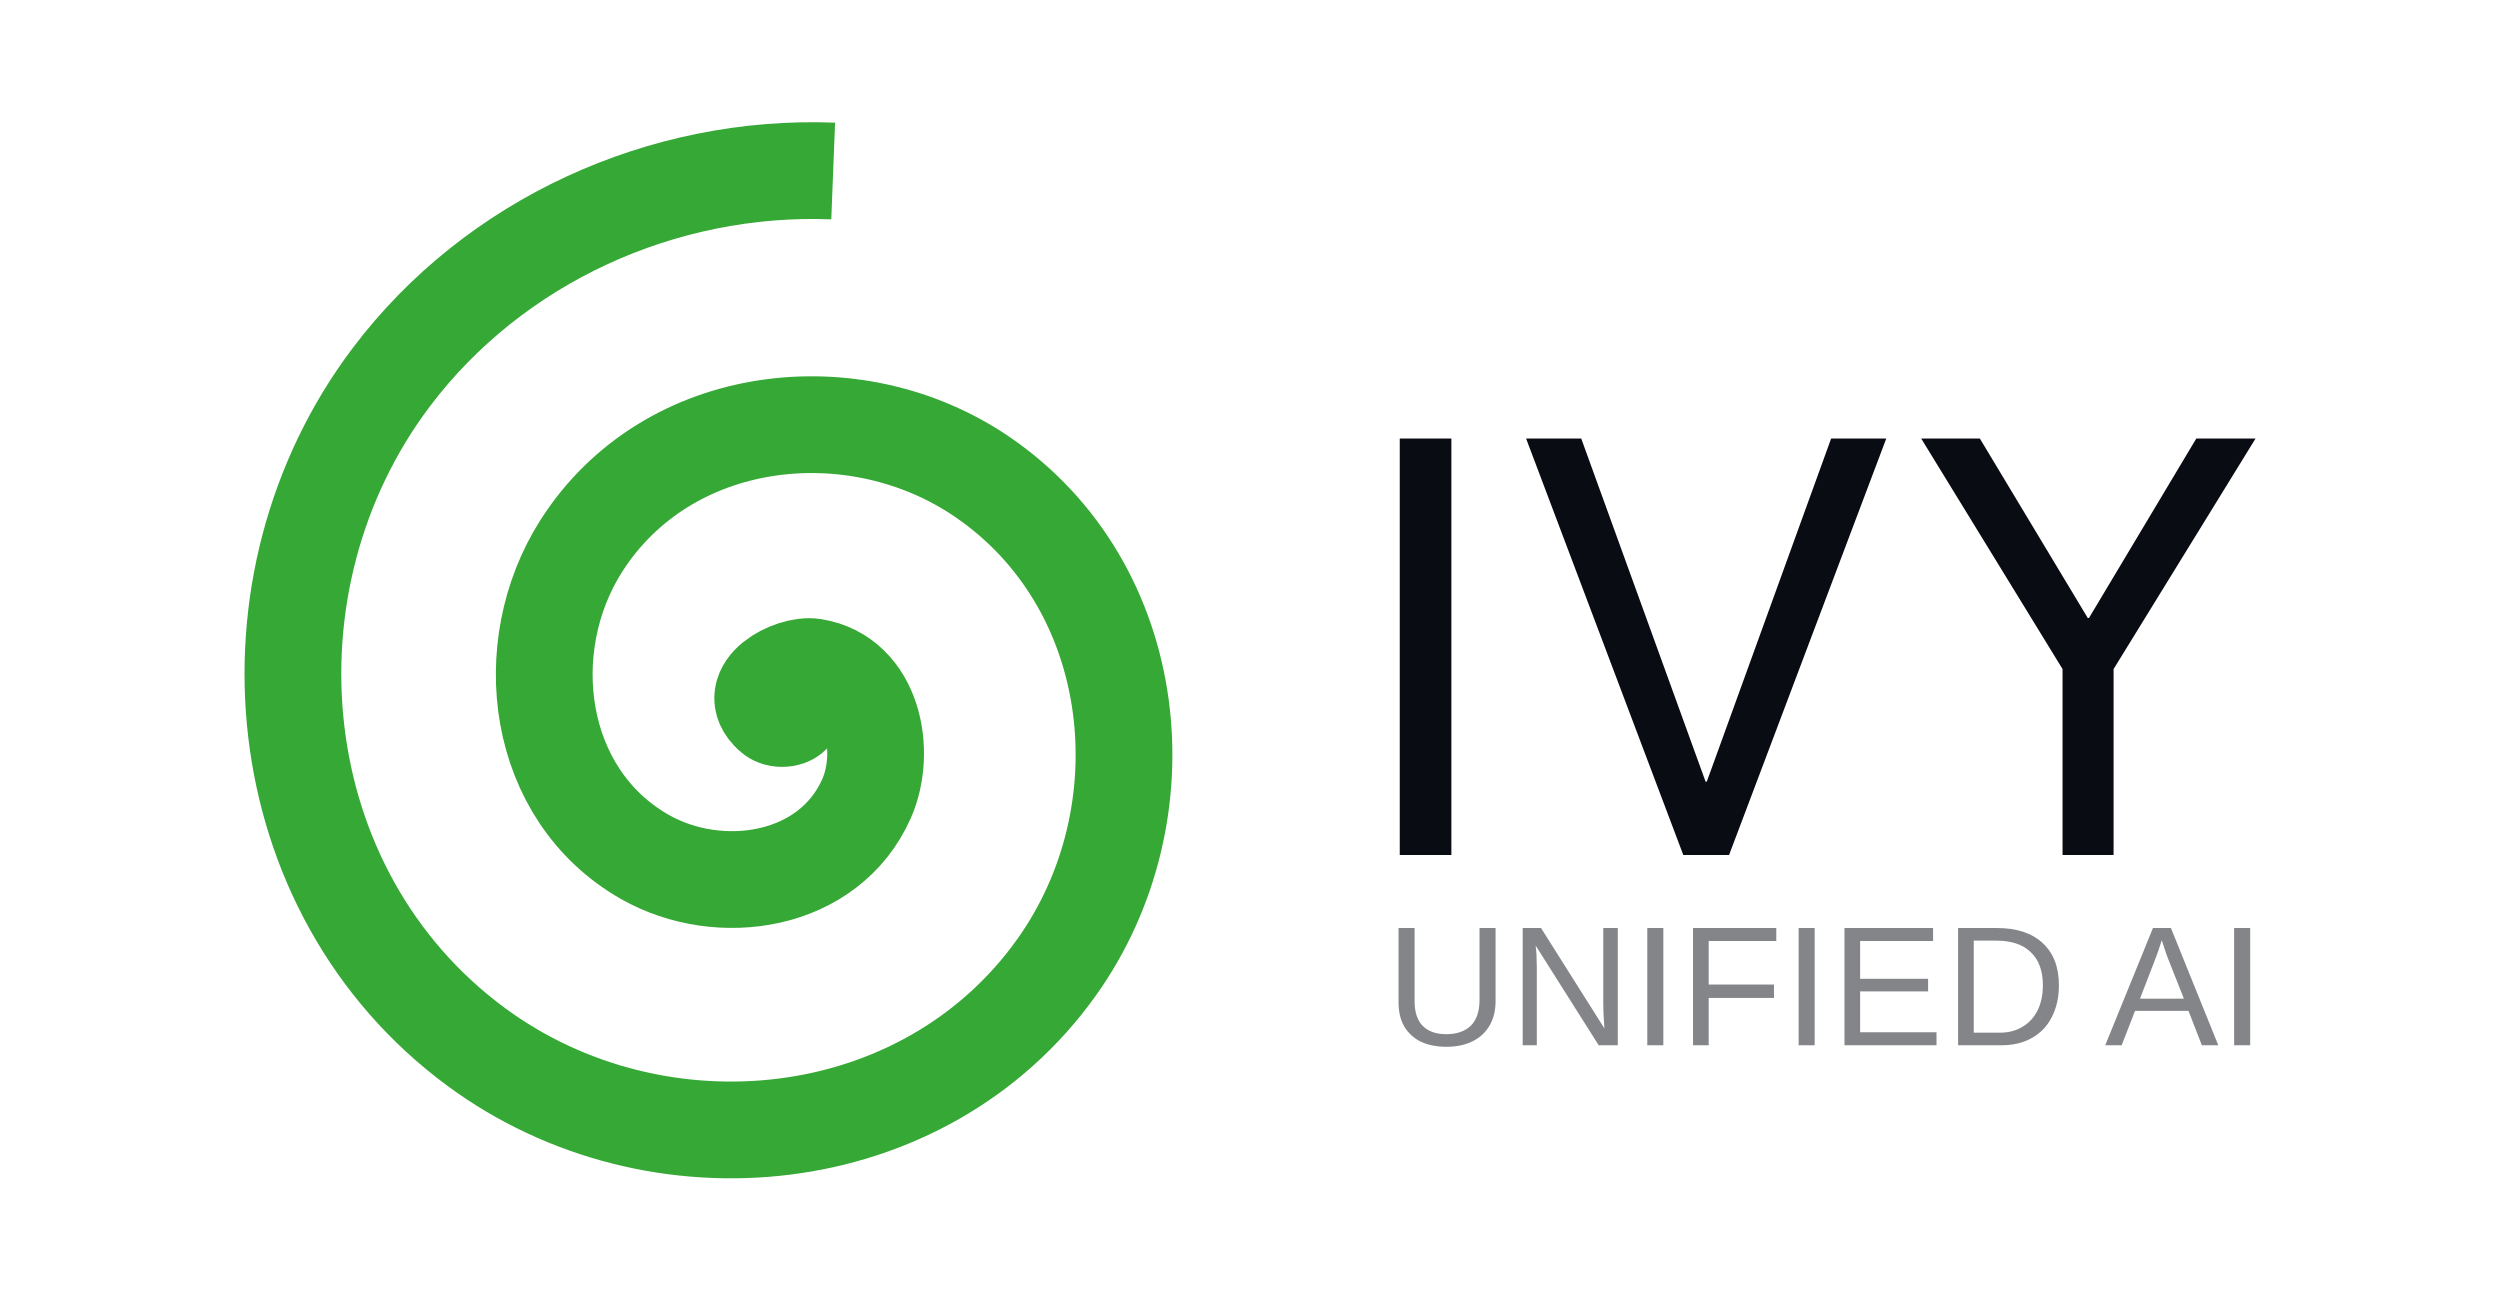
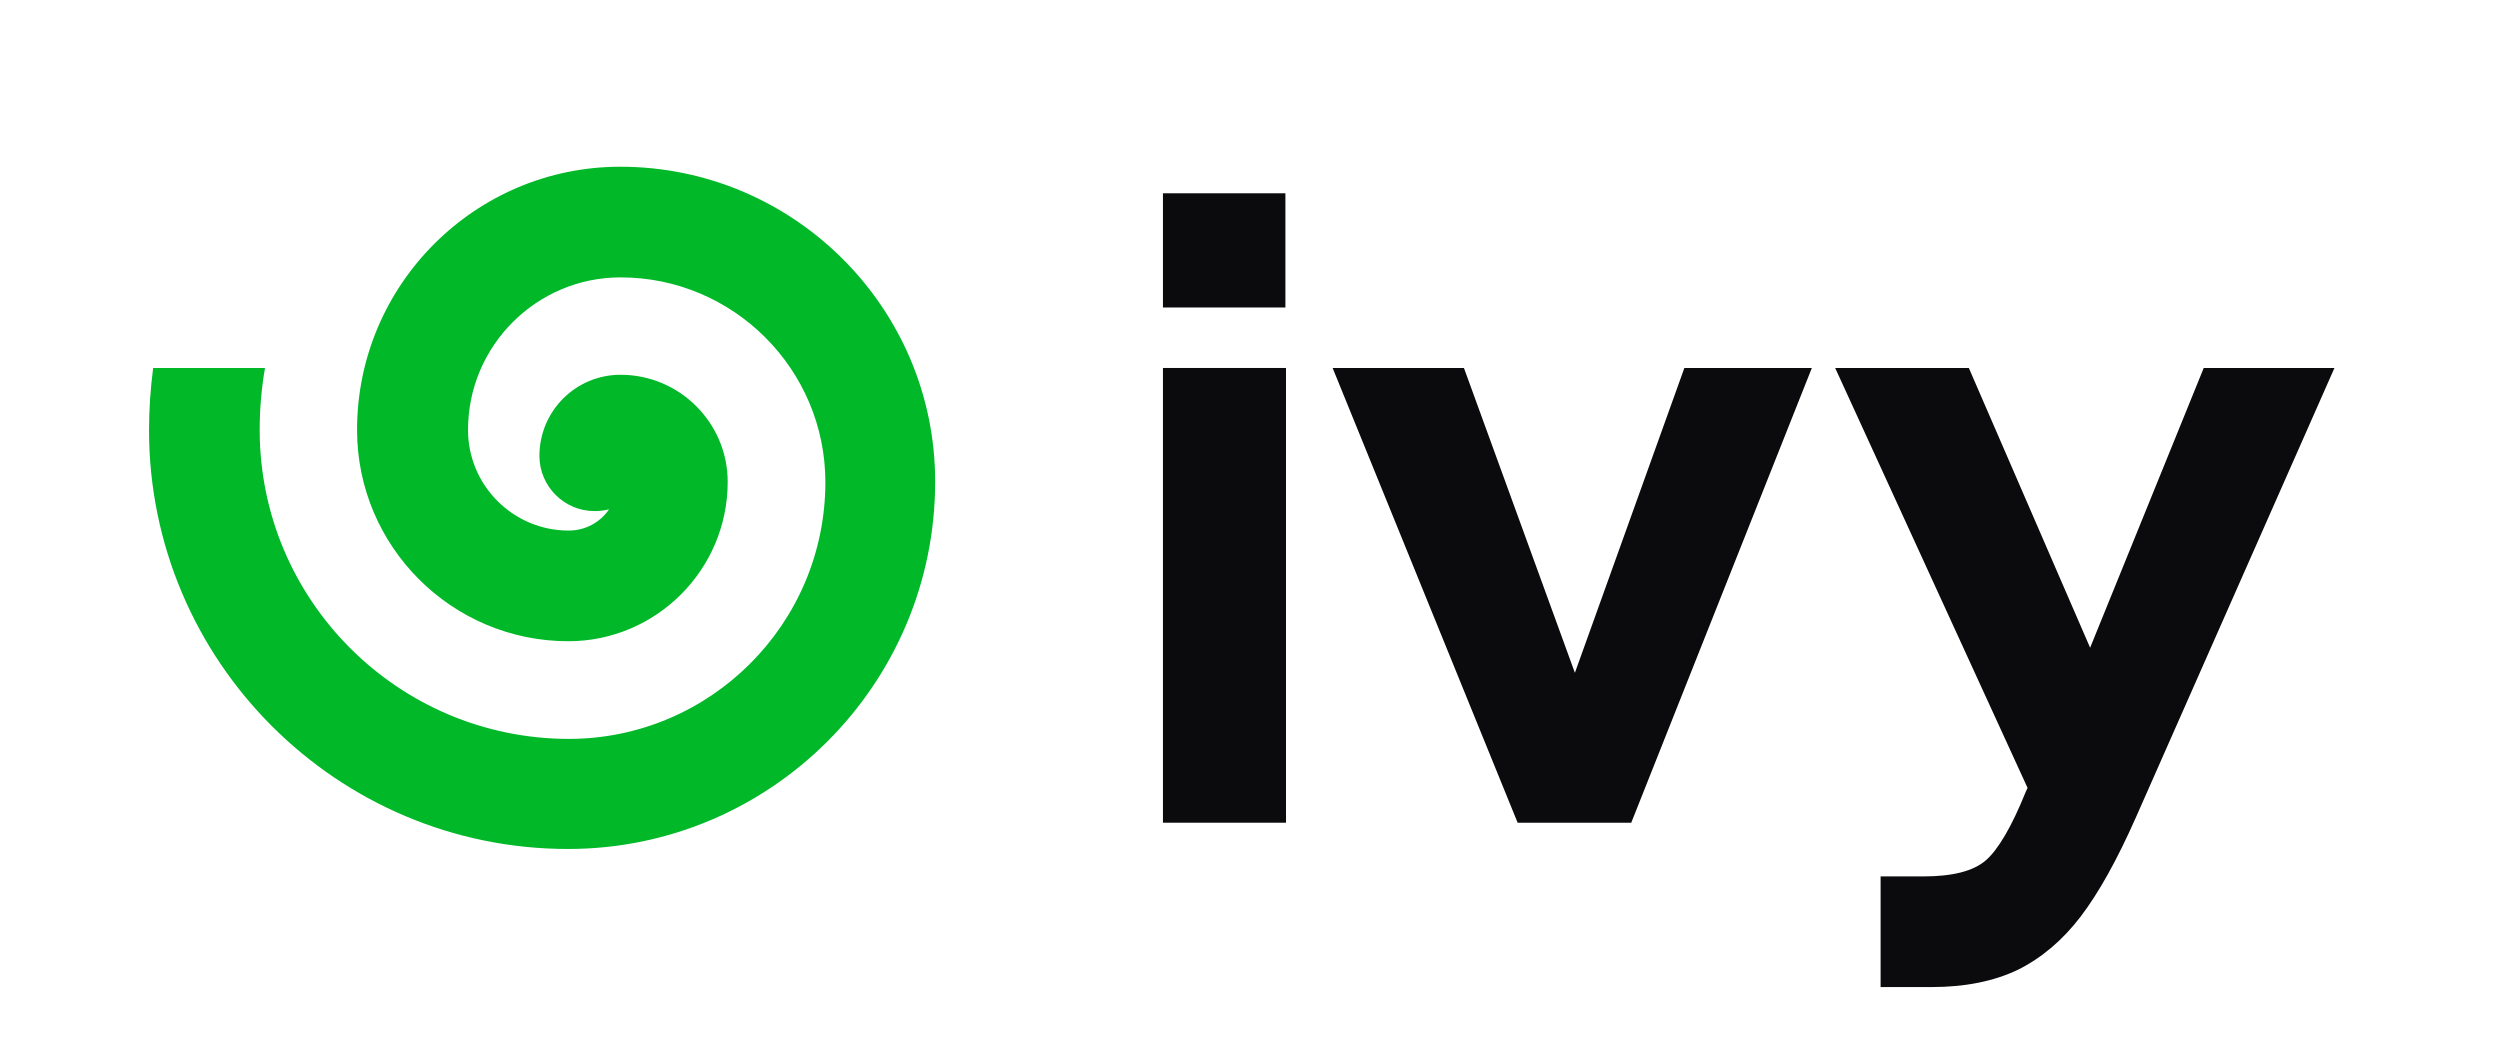
- <svg xmlns="http://www.w3.org/2000/svg" width="102.275" height="53.209" viewBox="0 0 102.275 53.209" version="1.1" id="svg186" style="fill:none">
-   <defs id="defs190" />
-   <path d="m 57.264,34.979 h 2.112 v -17.04 h -2.112 z m 17.648,-17.04 -5.088,14.04 h -0.048 l -5.088,-14.04 h -2.256 l 6.432,17.04 h 1.872 l 6.432,-17.04 z m 14.939,0 -4.392,7.344 h -0.048 l -4.416,-7.344 h -2.4 l 5.784,9.432 v 7.608 h 2.088 v -7.608 l 5.808,-9.432 z" id="path178" style="fill:#0a0c13" />
-   <path d="m 31.56,29.227 c -1.17,-1.037 0.821,-2.089 1.724,-1.944 2.447,0.391 3.021,3.461 2.164,5.393 -1.532,3.455 -6.008,4.117 -9.061,2.384 -4.48,-2.544 -5.245,-8.589 -2.604,-12.729 3.519,-5.519 11.182,-6.384 16.398,-2.824 6.564,4.48 7.53,13.78 3.044,20.066 -5.433,7.614 -16.381,8.68 -23.735,3.264 -8.666,-6.382 -9.832,-18.985 -3.484,-27.403 4.216,-5.591 11.108,-8.712 18.079,-8.438" id="path182" style="stroke:#35a835;stroke-width:3.958" />
-   <path d="m 31.995,31.373 c 1.311,0 2.373,-0.919 2.373,-2.053 0,-1.134 -1.063,-2.053 -2.373,-2.053 -1.311,0 -2.373,0.919 -2.373,2.053 0,1.134 1.062,2.053 2.373,2.053 z" id="path184" style="fill:#35a835" />
-   <text xml:space="preserve" style="font-style:normal;font-variant:normal;font-weight:normal;font-stretch:normal;font-size:6.969px;font-family:Arial;-inkscape-font-specification:Arial;fill:#0a0c14;fill-opacity:0.502;stroke-width:0.174" x="56.684" y="42.76" id="text1434">
-     <tspan id="tspan1432" x="56.684" y="42.76" style="stroke-width:0.174">UNIFIED AI</tspan>
-   </text>
+ <svg xmlns="http://www.w3.org/2000/svg" version="1.1" id="svg8" x="0px" y="0px" viewBox="0 0 847.2 359" style="enable-background:new 0 0 847.2 359;" xml:space="preserve">
+   <style type="text/css">
+ 	.st0{fill:#0B0B0D;}
+ 	.st1{fill:#00B828;}
+ </style>
+   <g>
+     <path class="st0" d="M394.1,65.5h41.5v38.7h-41.5V65.5z M394.1,124.7h41.7v154.1h-41.7V124.7z" />
+     <polygon class="st0" points="570.8,124.7 614,124.7 552.8,278.8 514.3,278.8 451.6,124.7 496.1,124.7 533.7,228  " />
+     <path class="st0" d="M746.8,124.7h44.3l-67.2,152.1c-6.4,14.5-12.7,25.8-18.8,33.8c-6.1,8-13.2,14-21.2,18   c-8.1,3.9-17.9,5.9-29.4,5.9h-17.2V297h14.5c9.9,0,16.9-1.8,21.1-5.4c4.2-3.6,8.8-11.4,13.6-23.3l0.6-1.3l-65.2-142.3h45.3   l41.1,94.8L746.8,124.7z" />
+     <path class="st1" d="M210.2,56.5c-49.2,0-89.2,40-89.2,89.2c0,39.5,32.1,71.6,71.6,71.6c29.7,0,54-24.2,54-54   c0-20-16.3-36.3-36.3-36.3c-15.2,0-27.5,12.3-27.5,27.5c0,10.3,8.4,18.7,18.7,18.7c1.7,0,3.3-0.2,4.9-0.6c-3,4.4-8,7.2-13.7,7.2   c-18.8,0-34.1-15.3-34.1-34.1c0-28.5,23.2-51.7,51.7-51.7c38.2,0,69.4,31.1,69.4,69.4c0,48-39,87-87,87   C134.9,250.3,88,203.4,88,145.7c0-7.1,0.6-14.1,1.8-21H51.9c-0.9,6.9-1.4,14-1.4,21c0,78.3,63.7,142,142,142   c68.6,0,124.4-55.8,124.4-124.4C317,104.5,269.1,56.5,210.2,56.5" />
+   </g>
</svg>
